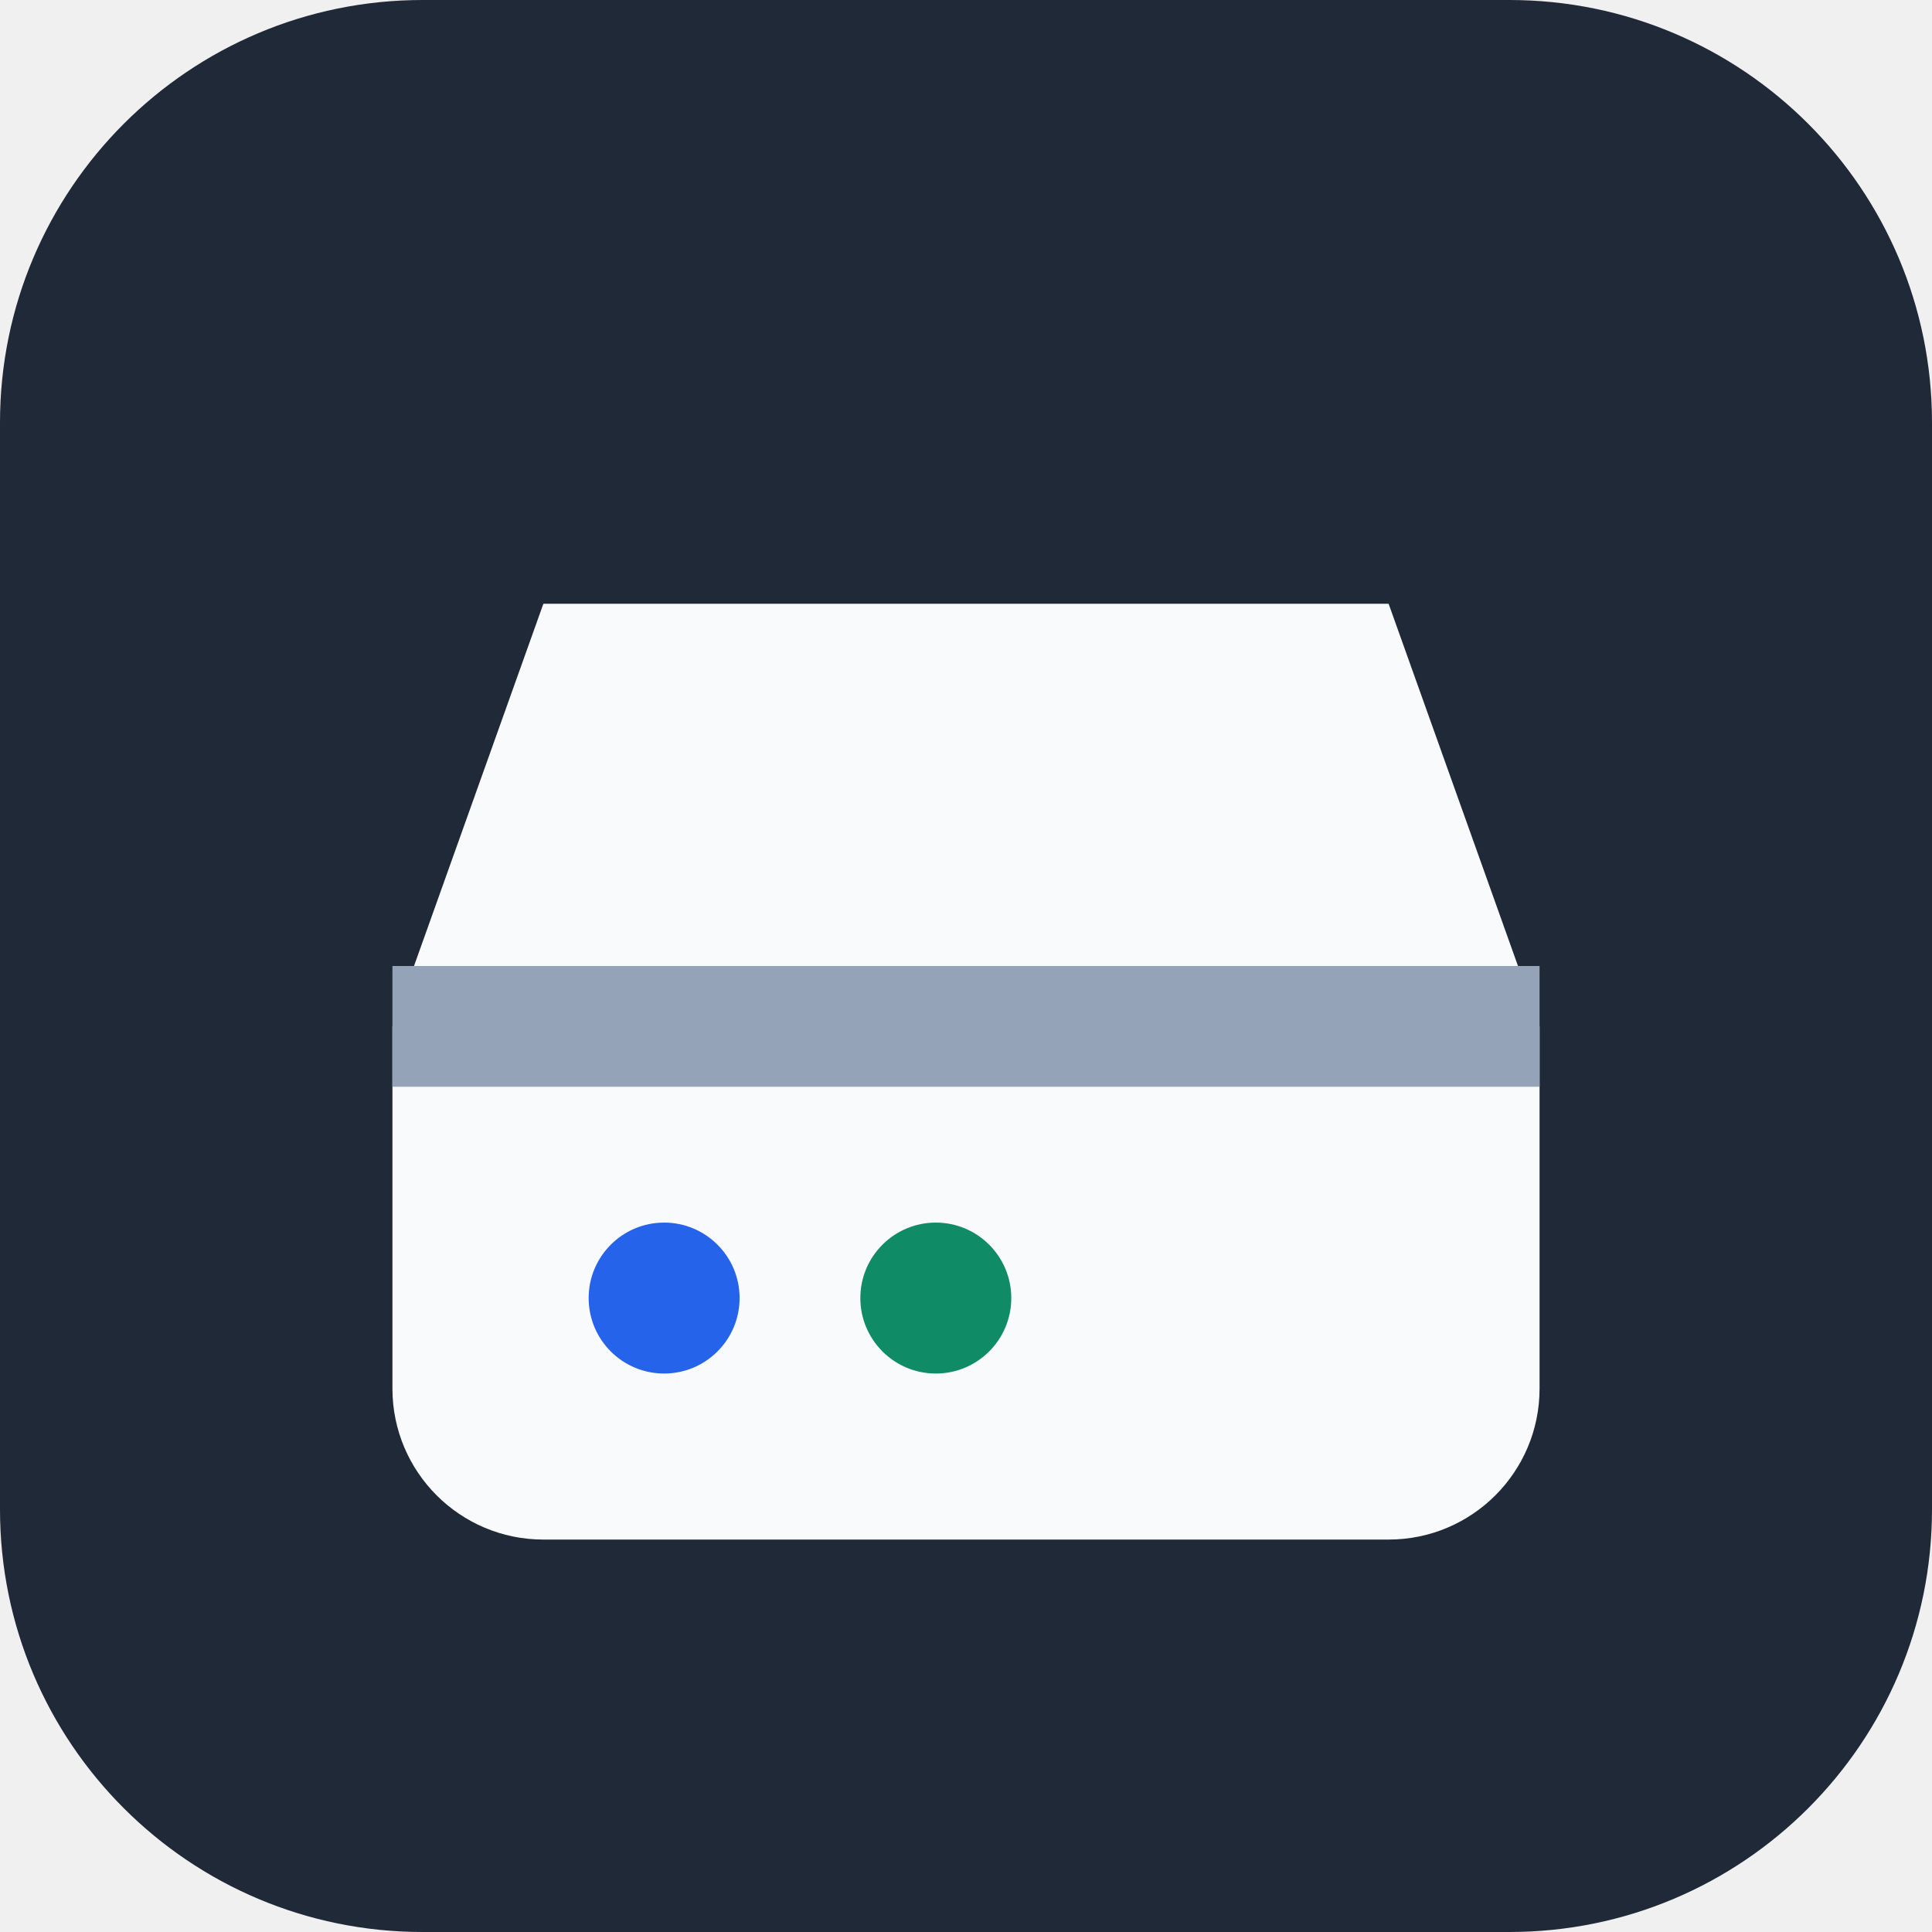
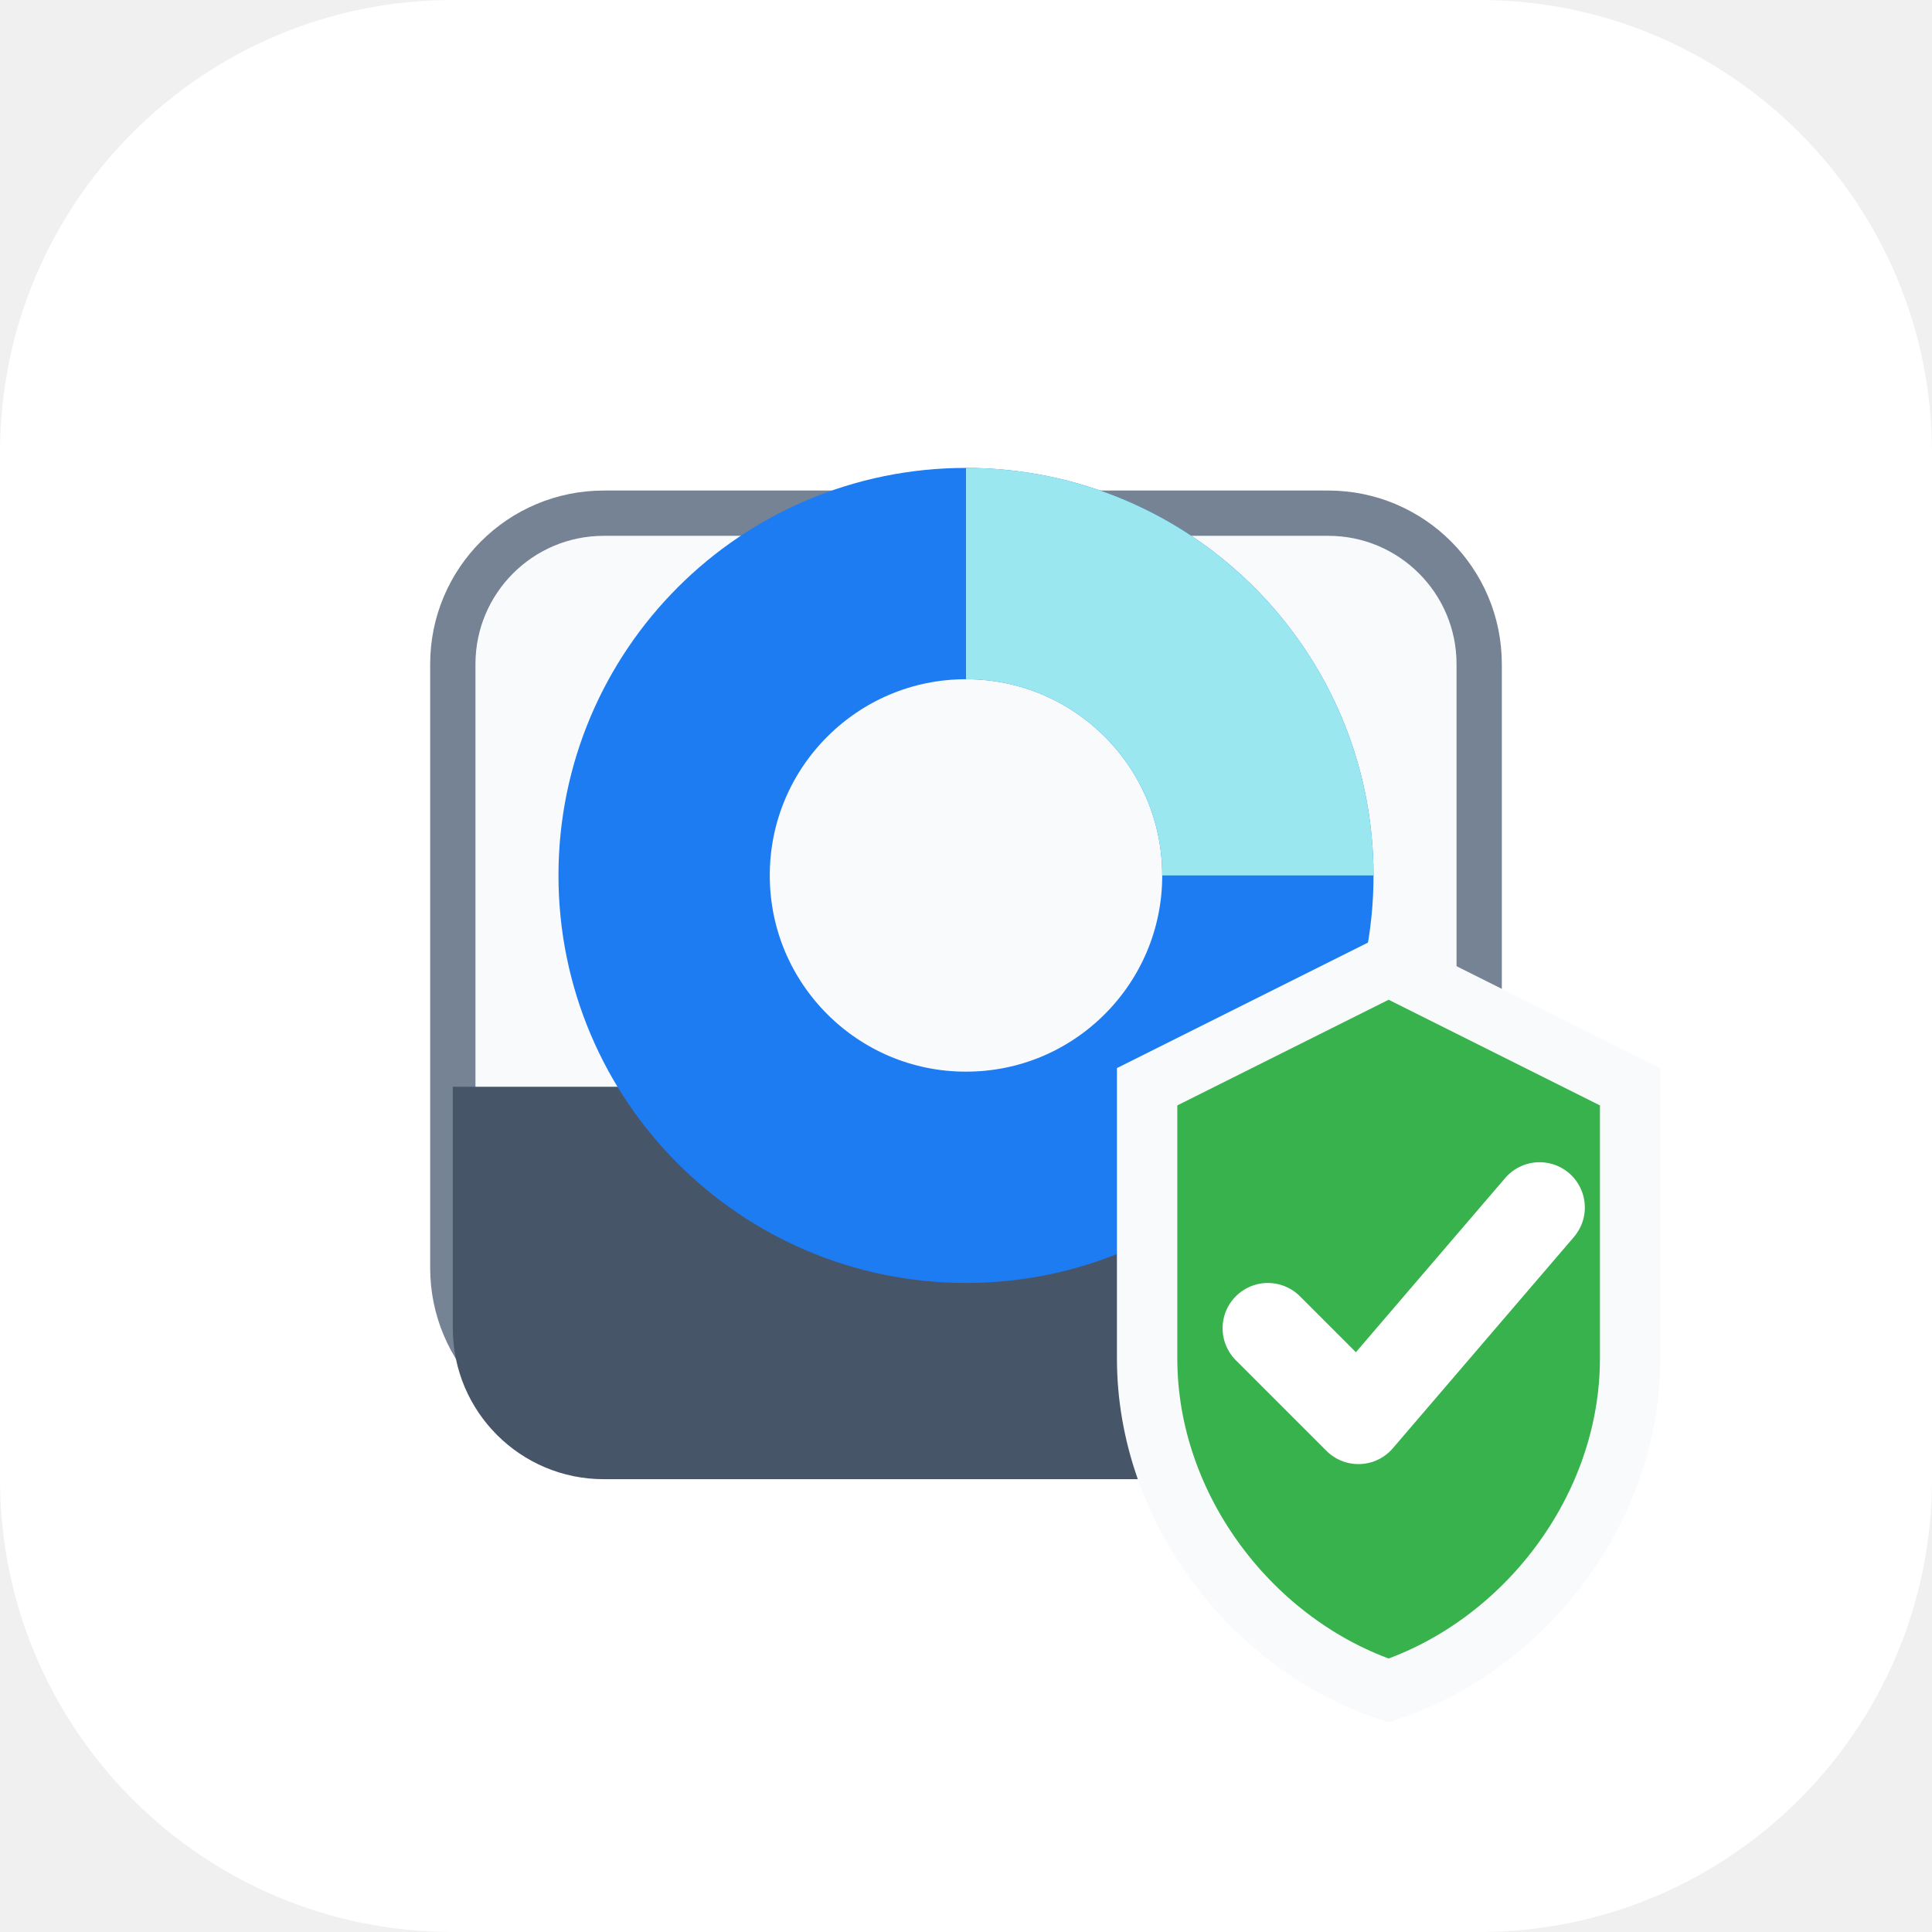
<svg xmlns="http://www.w3.org/2000/svg" viewBox="0 0 64 64">
-   <rect width="64" height="64" rx="14" fill="#1f2937" />
-   <path d="M18 20h28l5 14v12a5 5 0 0 1-5 5H18a5 5 0 0 1-5-5V34l5-14Z" fill="#f8fafc" />
-   <path d="M13 34h38" stroke="#94a3b8" stroke-width="4" />
-   <circle cx="22" cy="43" r="2.5" fill="#2563eb" />
-   <circle cx="31" cy="43" r="2.5" fill="#0f8b66" />
+   <defs>
+     <linearGradient id="bg" x1="8" y1="4" x2="56" y2="60">
+       <stop stop-color="#ffffff" />
+       <stop offset="1" stop-color="#e8eef5" />
+     </linearGradient>
+     <linearGradient id="drive" x1="18" y1="17" x2="46" y2="50">
+       <stop stop-color="#f8fafc" />
+       <stop offset="1" stop-color="#9aa7b6" />
+     </linearGradient>
+   </defs>
+   <rect width="64" height="64" rx="15" fill="url(#bg)" />
+   <rect x="15" y="17" width="34" height="30" rx="5" fill="url(#drive)" stroke="#768394" stroke-width="1.5" />
+   <path d="M15 36h34v8a5 5 0 0 1-5 5H20a5 5 0 0 1-5-5v-8Z" fill="#475569" />
+   <path d="M22 29a10 10 0 1 0 20 0 10 10 0 0 0-20 0Z" fill="none" stroke="#1d7cf2" stroke-width="7" />
+   <path d="M32 19a10 10 0 0 1 10 10" fill="none" stroke="#9be7f0" stroke-width="7" />
+   <path d="M38 36l8-4 8 4v9c0 5-3.5 9.5-8 11-4.5-1.5-8-6-8-11v-9Z" fill="#37b24d" stroke="#f8fafc" stroke-width="2" />
+   <path d="M42 44l3 3 6-7" fill="none" stroke="#ffffff" stroke-width="3" stroke-linecap="round" stroke-linejoin="round" />
</svg>
